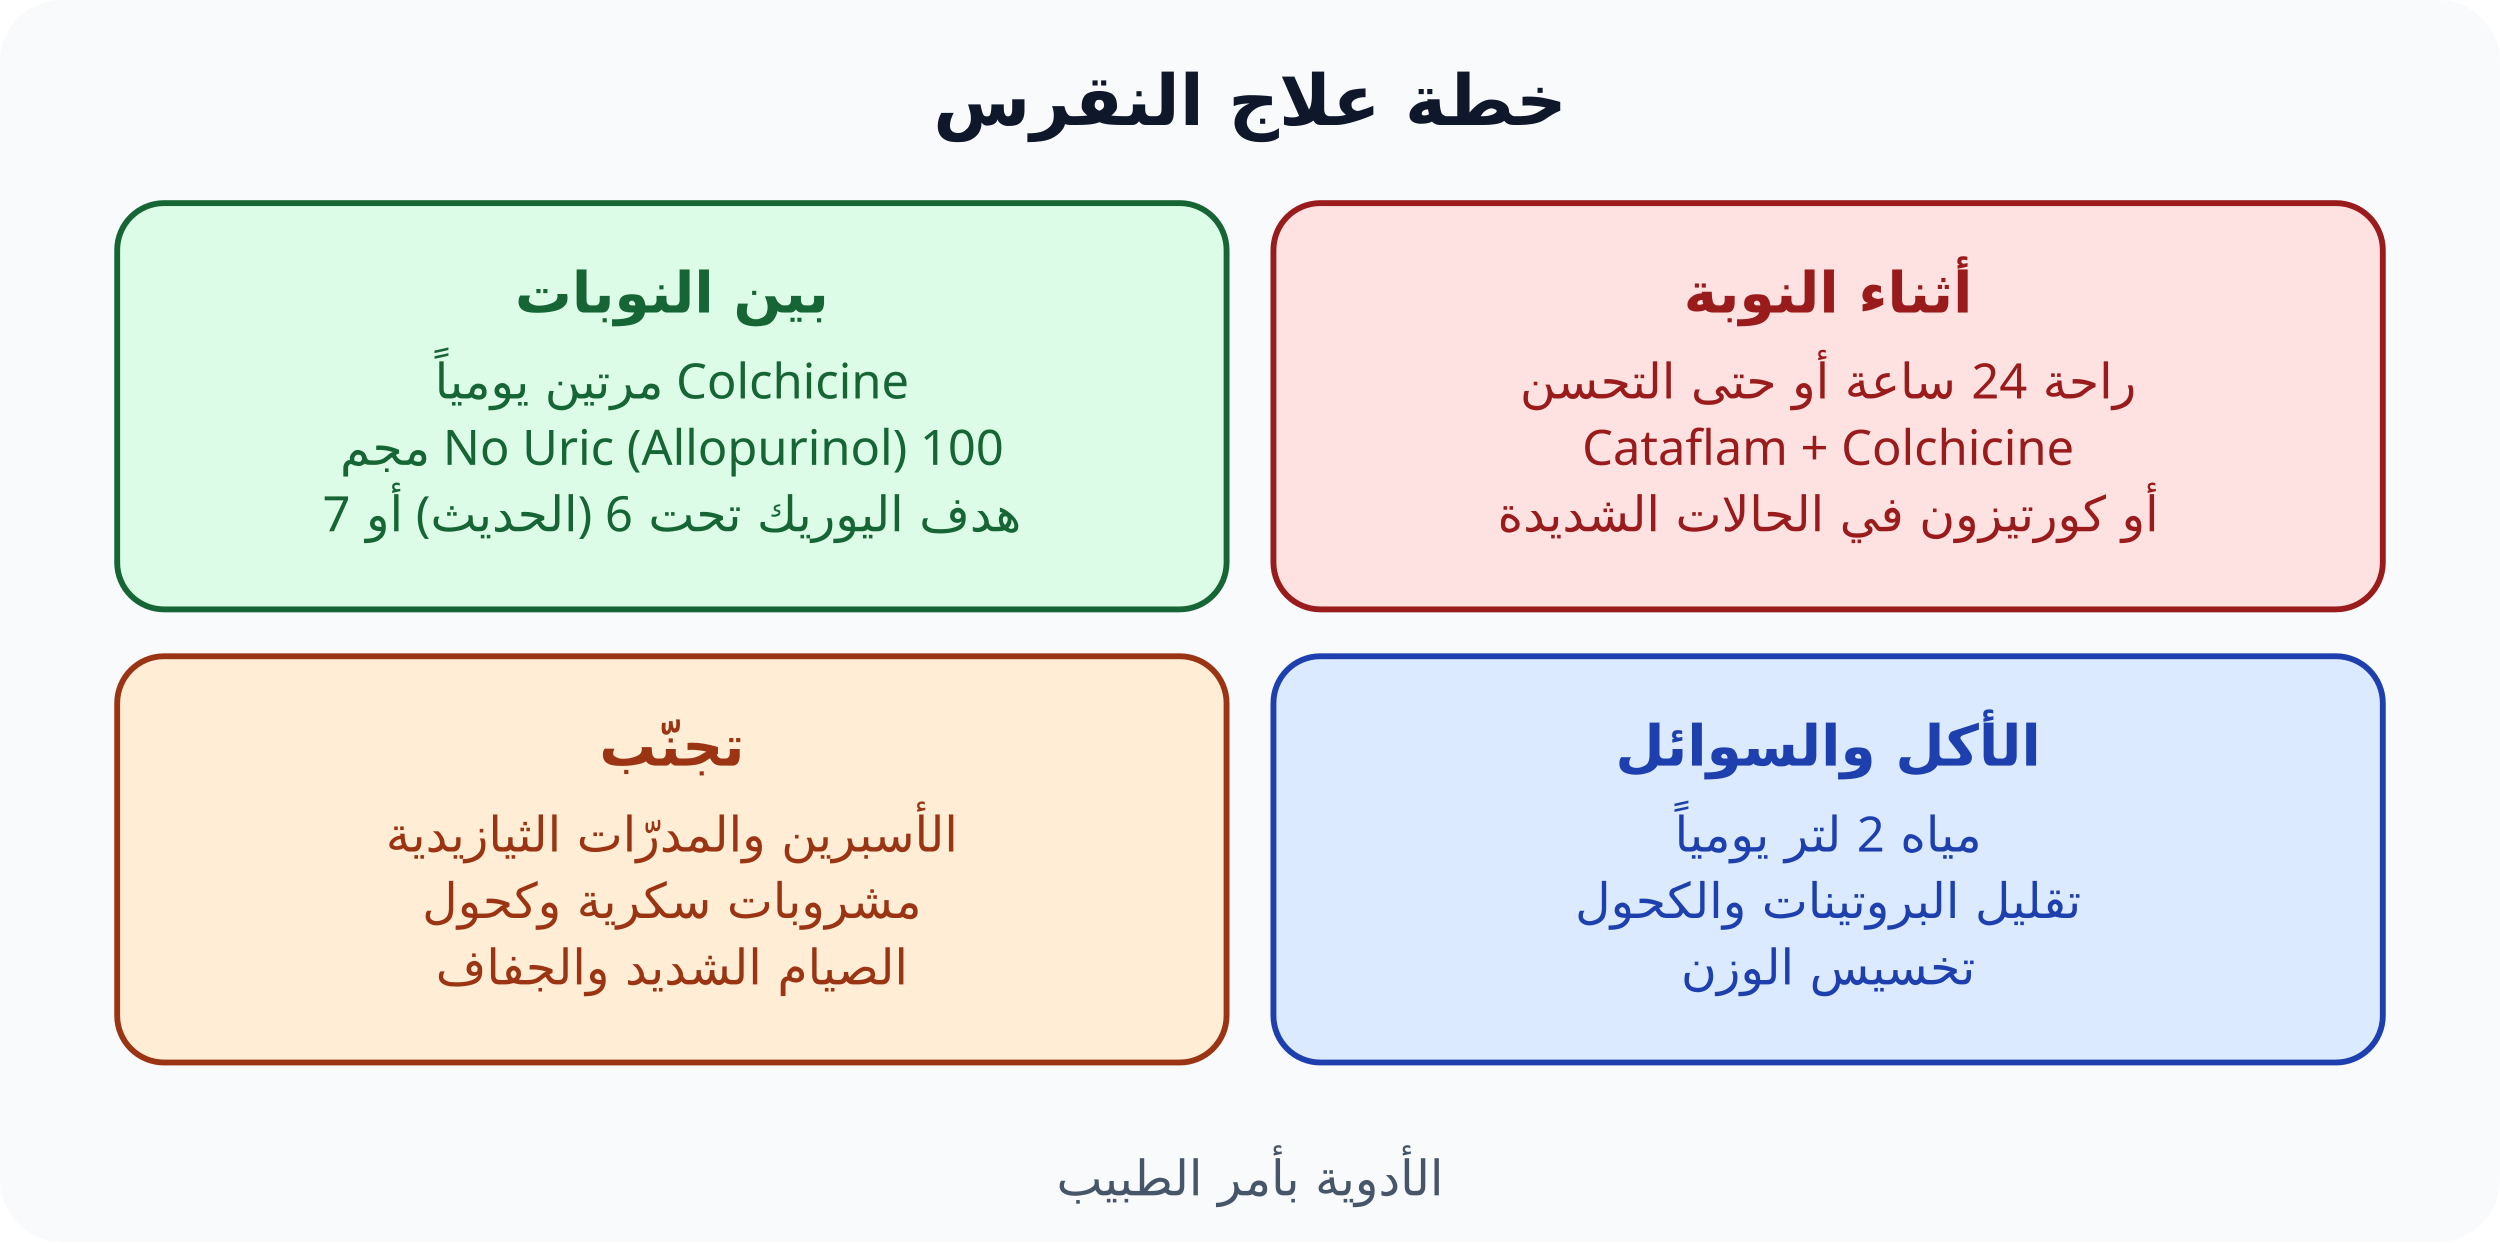
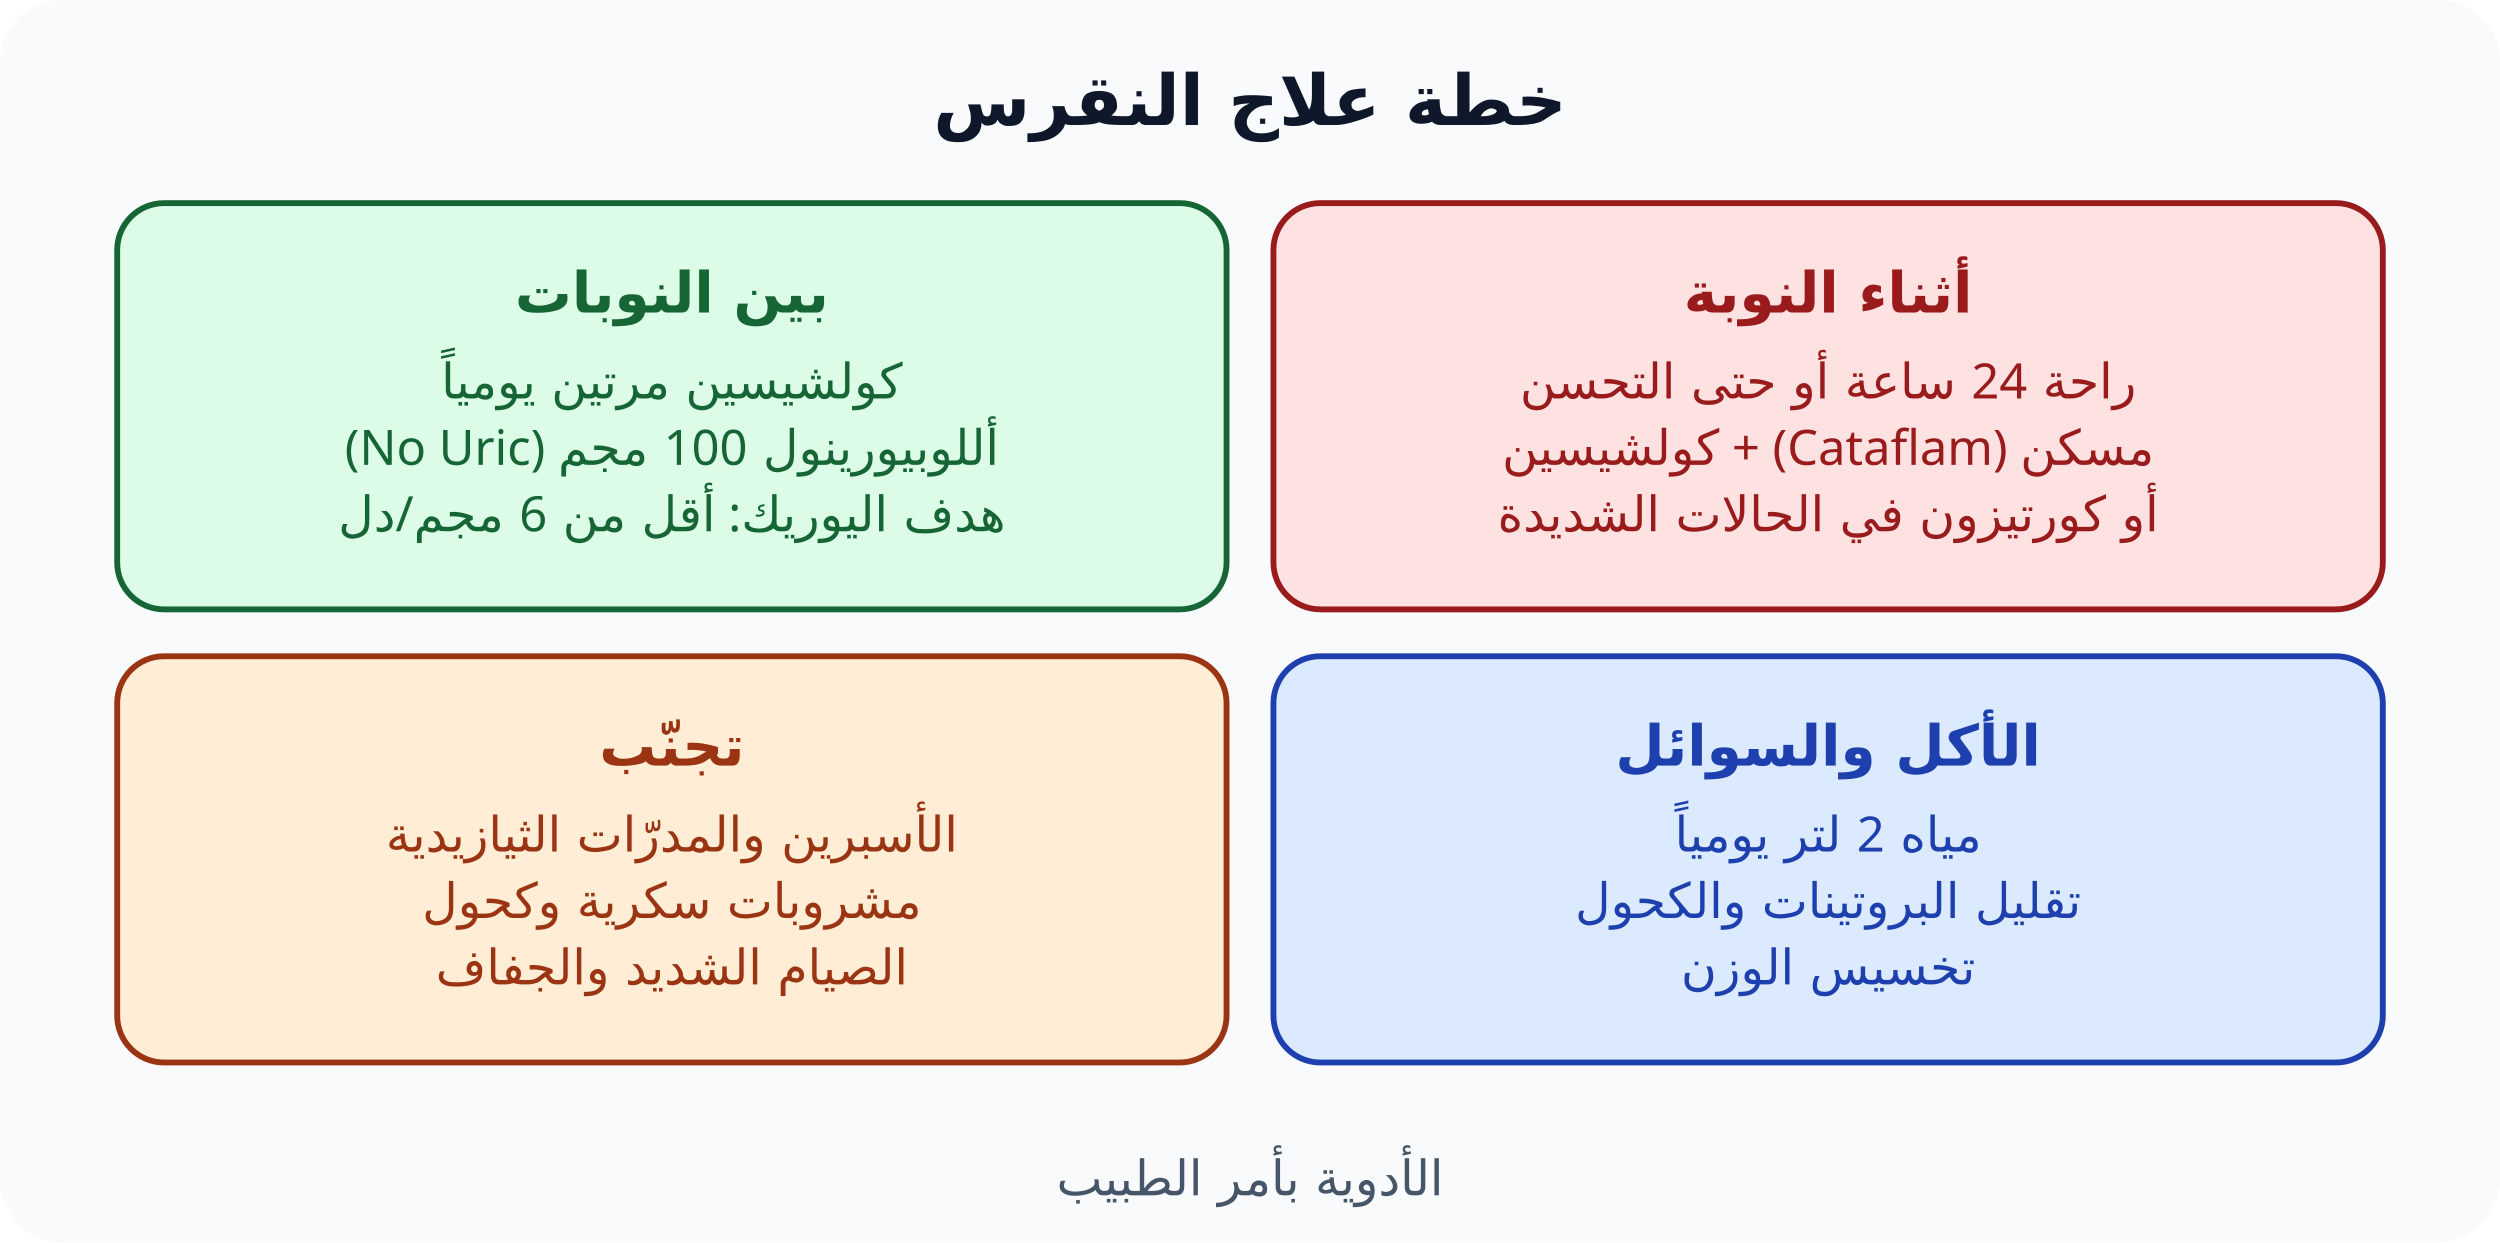
<svg xmlns="http://www.w3.org/2000/svg" viewBox="0 0 640 318" font-family="Cairo, Tahoma, sans-serif" direction="rtl">
  <rect width="640" height="318" rx="16" fill="#f8fafc" />
  <text x="320" y="32" text-anchor="middle" font-size="18" font-weight="800" fill="#0f172a">خطة علاج النقرس</text>
  <rect x="326" y="52" width="284" height="104" rx="12" fill="#fee2e2" stroke="#991b1b" stroke-width="1.5" />
  <text x="468" y="80" text-anchor="middle" font-size="14.5" font-weight="800" fill="#991b1b">أثناء النوبة</text>
  <text x="468" y="102" text-anchor="middle" font-size="12.5" fill="#991b1b">راحة 24 ساعة أو حتى التحسن</text>
-   <text x="468" y="119" text-anchor="middle" font-size="12.5" fill="#991b1b">Cataflam + Colchicine</text>
+   <text x="468" y="119" text-anchor="middle" font-size="12.5" fill="#991b1b">مسكن (Cataflam) + كولشيسين</text>
  <text x="468" y="136" text-anchor="middle" font-size="12.5" fill="#991b1b">أو كورتيزون في الحالات الشديدة</text>
  <rect x="30" y="52" width="284" height="104" rx="12" fill="#dcfce7" stroke="#166534" stroke-width="1.5" />
  <text x="172" y="80" text-anchor="middle" font-size="14.5" font-weight="800" fill="#166534">بين النوبات</text>
-   <text x="172" y="102" text-anchor="middle" font-size="12.5" fill="#166534">Colchicine مرتين يومياً</text>
-   <text x="172" y="119" text-anchor="middle" font-size="12.5" fill="#166534">No Uric (Allopurinol) 100 مجم</text>
-   <text x="172" y="136" text-anchor="middle" font-size="12.5" fill="#166534">هدف اليوريك تحت 6 (الحديث) أو 7</text>
+   <text x="172" y="102" text-anchor="middle" font-size="12.5" fill="#166534">كولشيسين مرتين يومياً</text>
+   <text x="172" y="119" text-anchor="middle" font-size="12.5" fill="#166534">أللوبيورينول 100 مجم (No Uric)</text>
+   <text x="172" y="136" text-anchor="middle" font-size="12.5" fill="#166534">هدف اليوريك: أقل من 6 مجم/دل</text>
  <rect x="326" y="168" width="284" height="104" rx="12" fill="#dbeafe" stroke="#1e40af" stroke-width="1.5" />
  <text x="468" y="196" text-anchor="middle" font-size="14.5" font-weight="800" fill="#1e40af">الأكل والسوائل</text>
  <text x="468" y="218" text-anchor="middle" font-size="12.5" fill="#1e40af">مياه 2 لتر يومياً</text>
  <text x="468" y="235" text-anchor="middle" font-size="12.5" fill="#1e40af">تقليل البروتينات والكحول</text>
  <text x="468" y="252" text-anchor="middle" font-size="12.5" fill="#1e40af">تخسيس الوزن</text>
  <rect x="30" y="168" width="284" height="104" rx="12" fill="#ffedd5" stroke="#9a3412" stroke-width="1.5" />
  <text x="172" y="196" text-anchor="middle" font-size="14.5" font-weight="800" fill="#9a3412">تجنّب</text>
  <text x="172" y="218" text-anchor="middle" font-size="12.5" fill="#9a3412">الأسبرين والمدرّات الثيازيدية</text>
  <text x="172" y="235" text-anchor="middle" font-size="12.5" fill="#9a3412">مشروبات سكرية وكحول</text>
  <text x="172" y="252" text-anchor="middle" font-size="12.5" fill="#9a3412">الصيام الشديد والجفاف</text>
  <text x="320" y="306" text-anchor="middle" font-size="12.5" fill="#475569">الأدوية بأمر الطبيب</text>
</svg>
